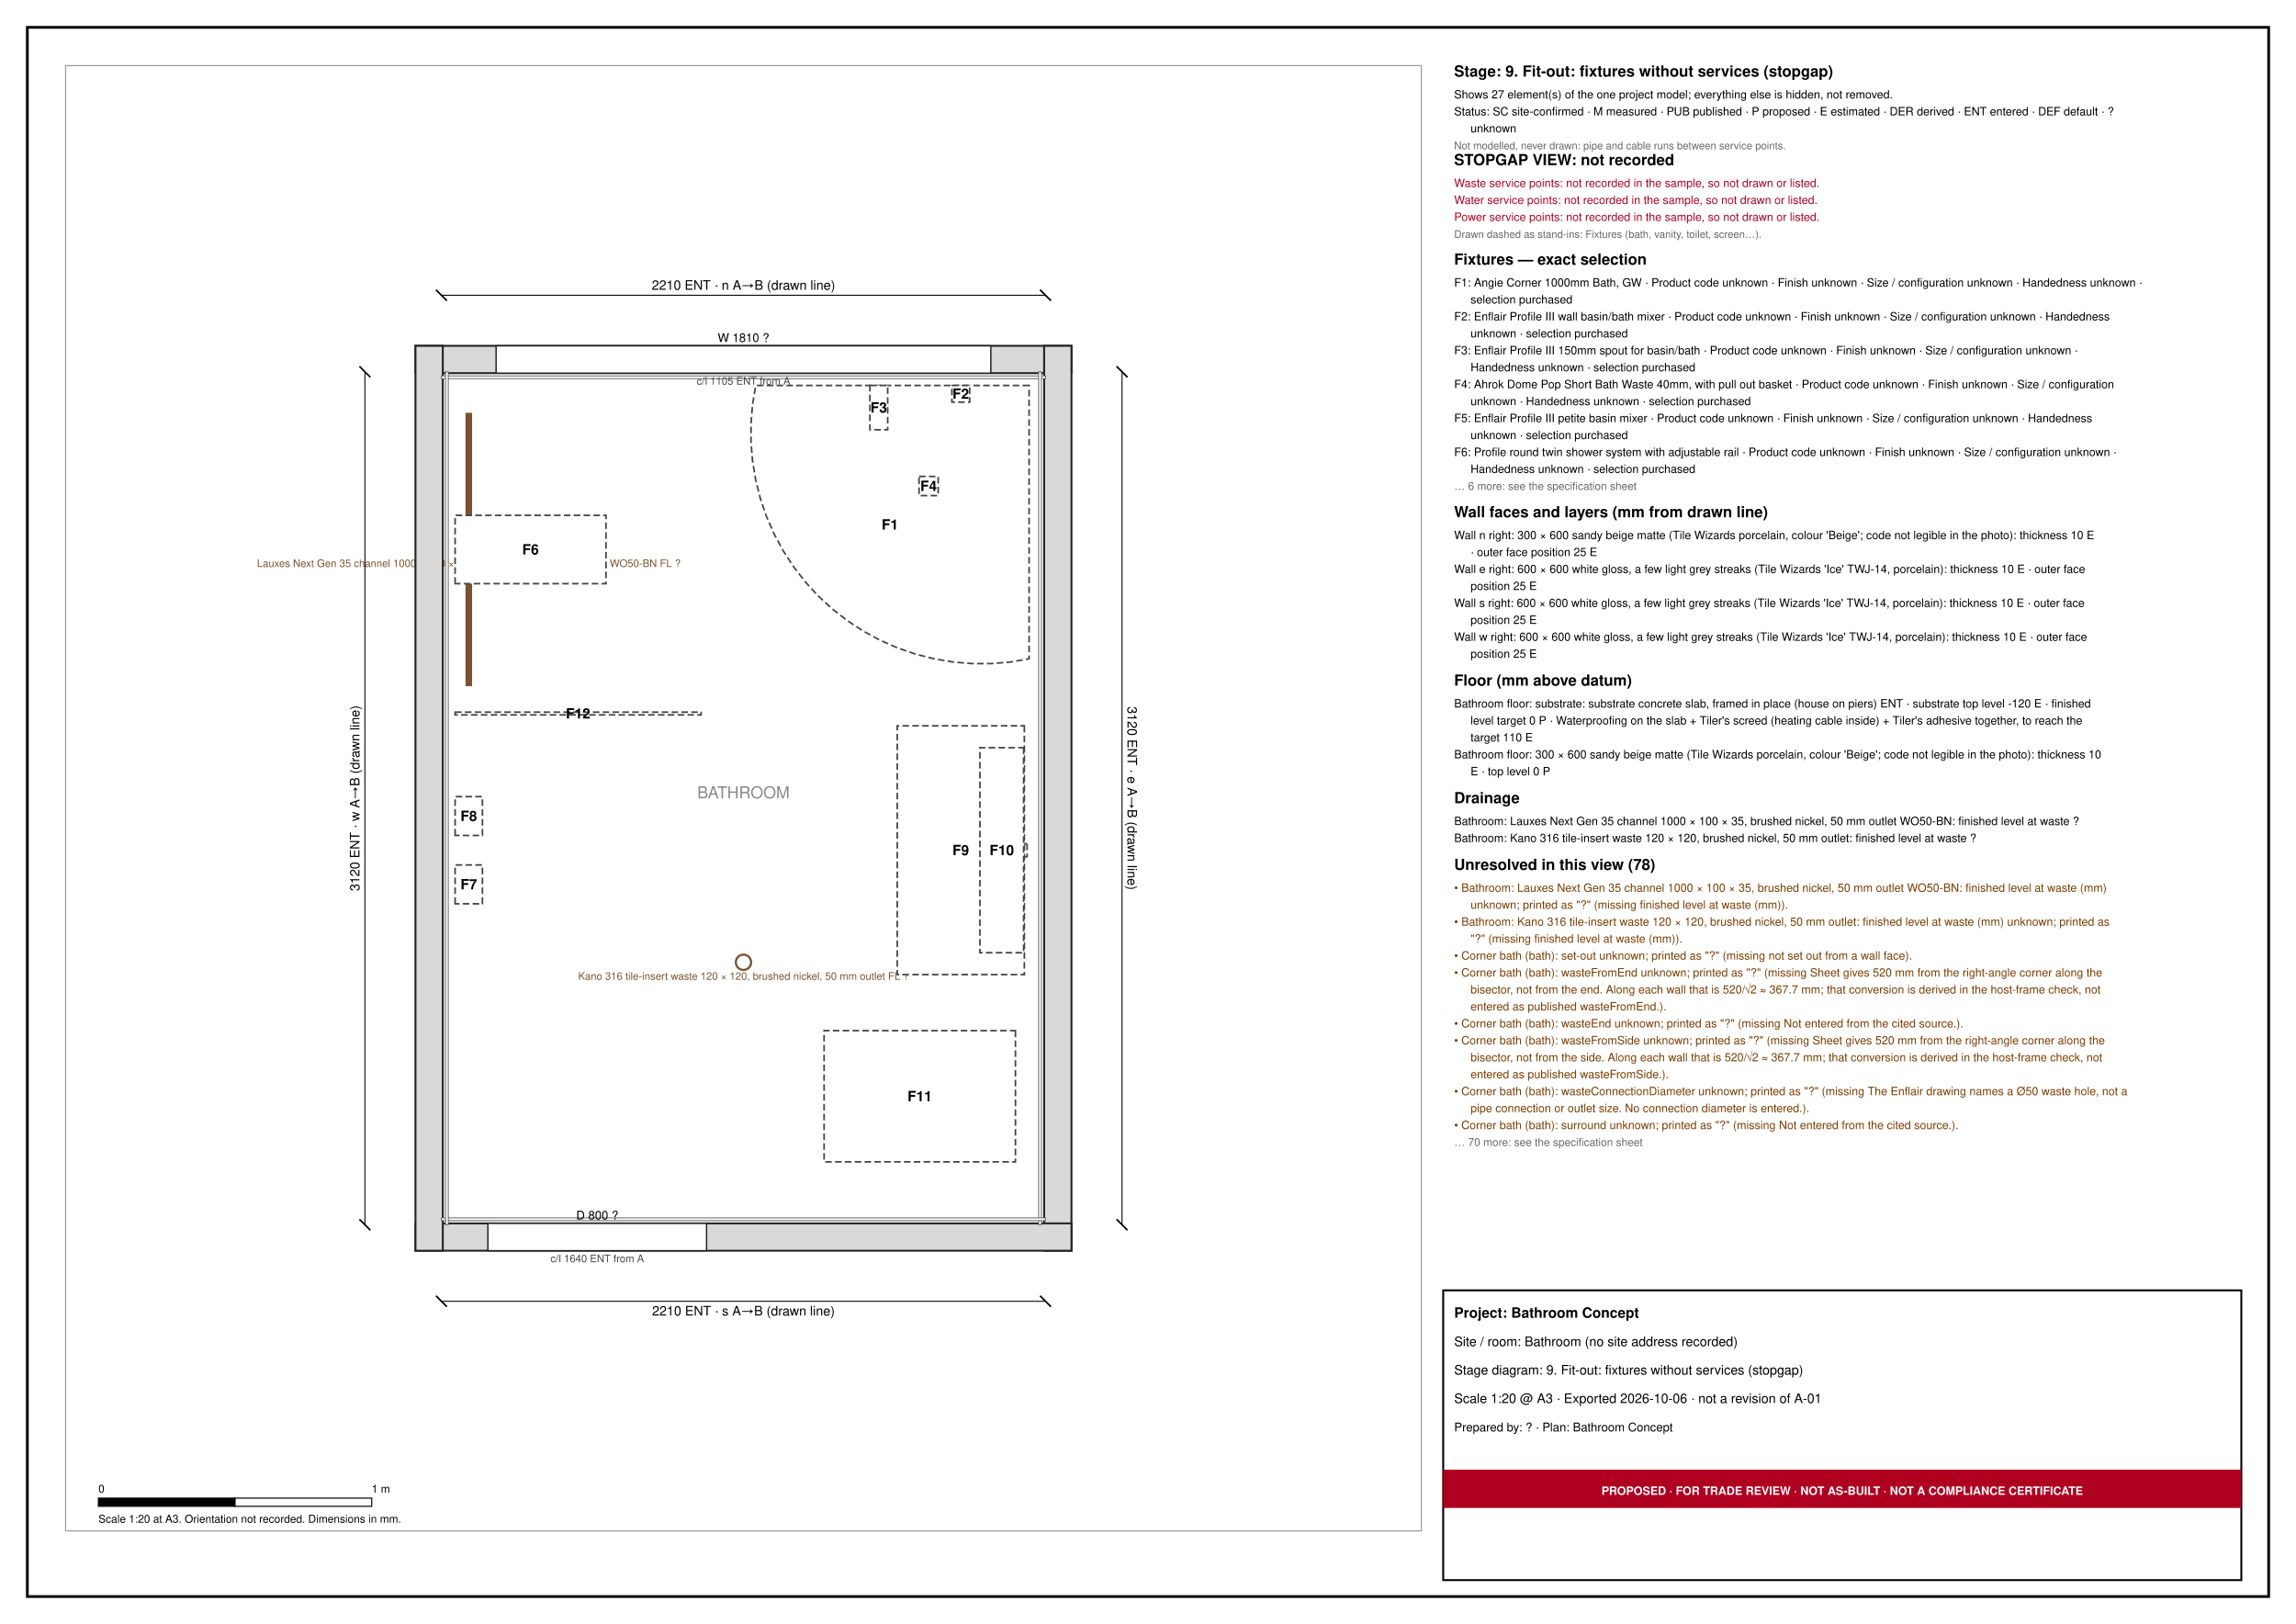
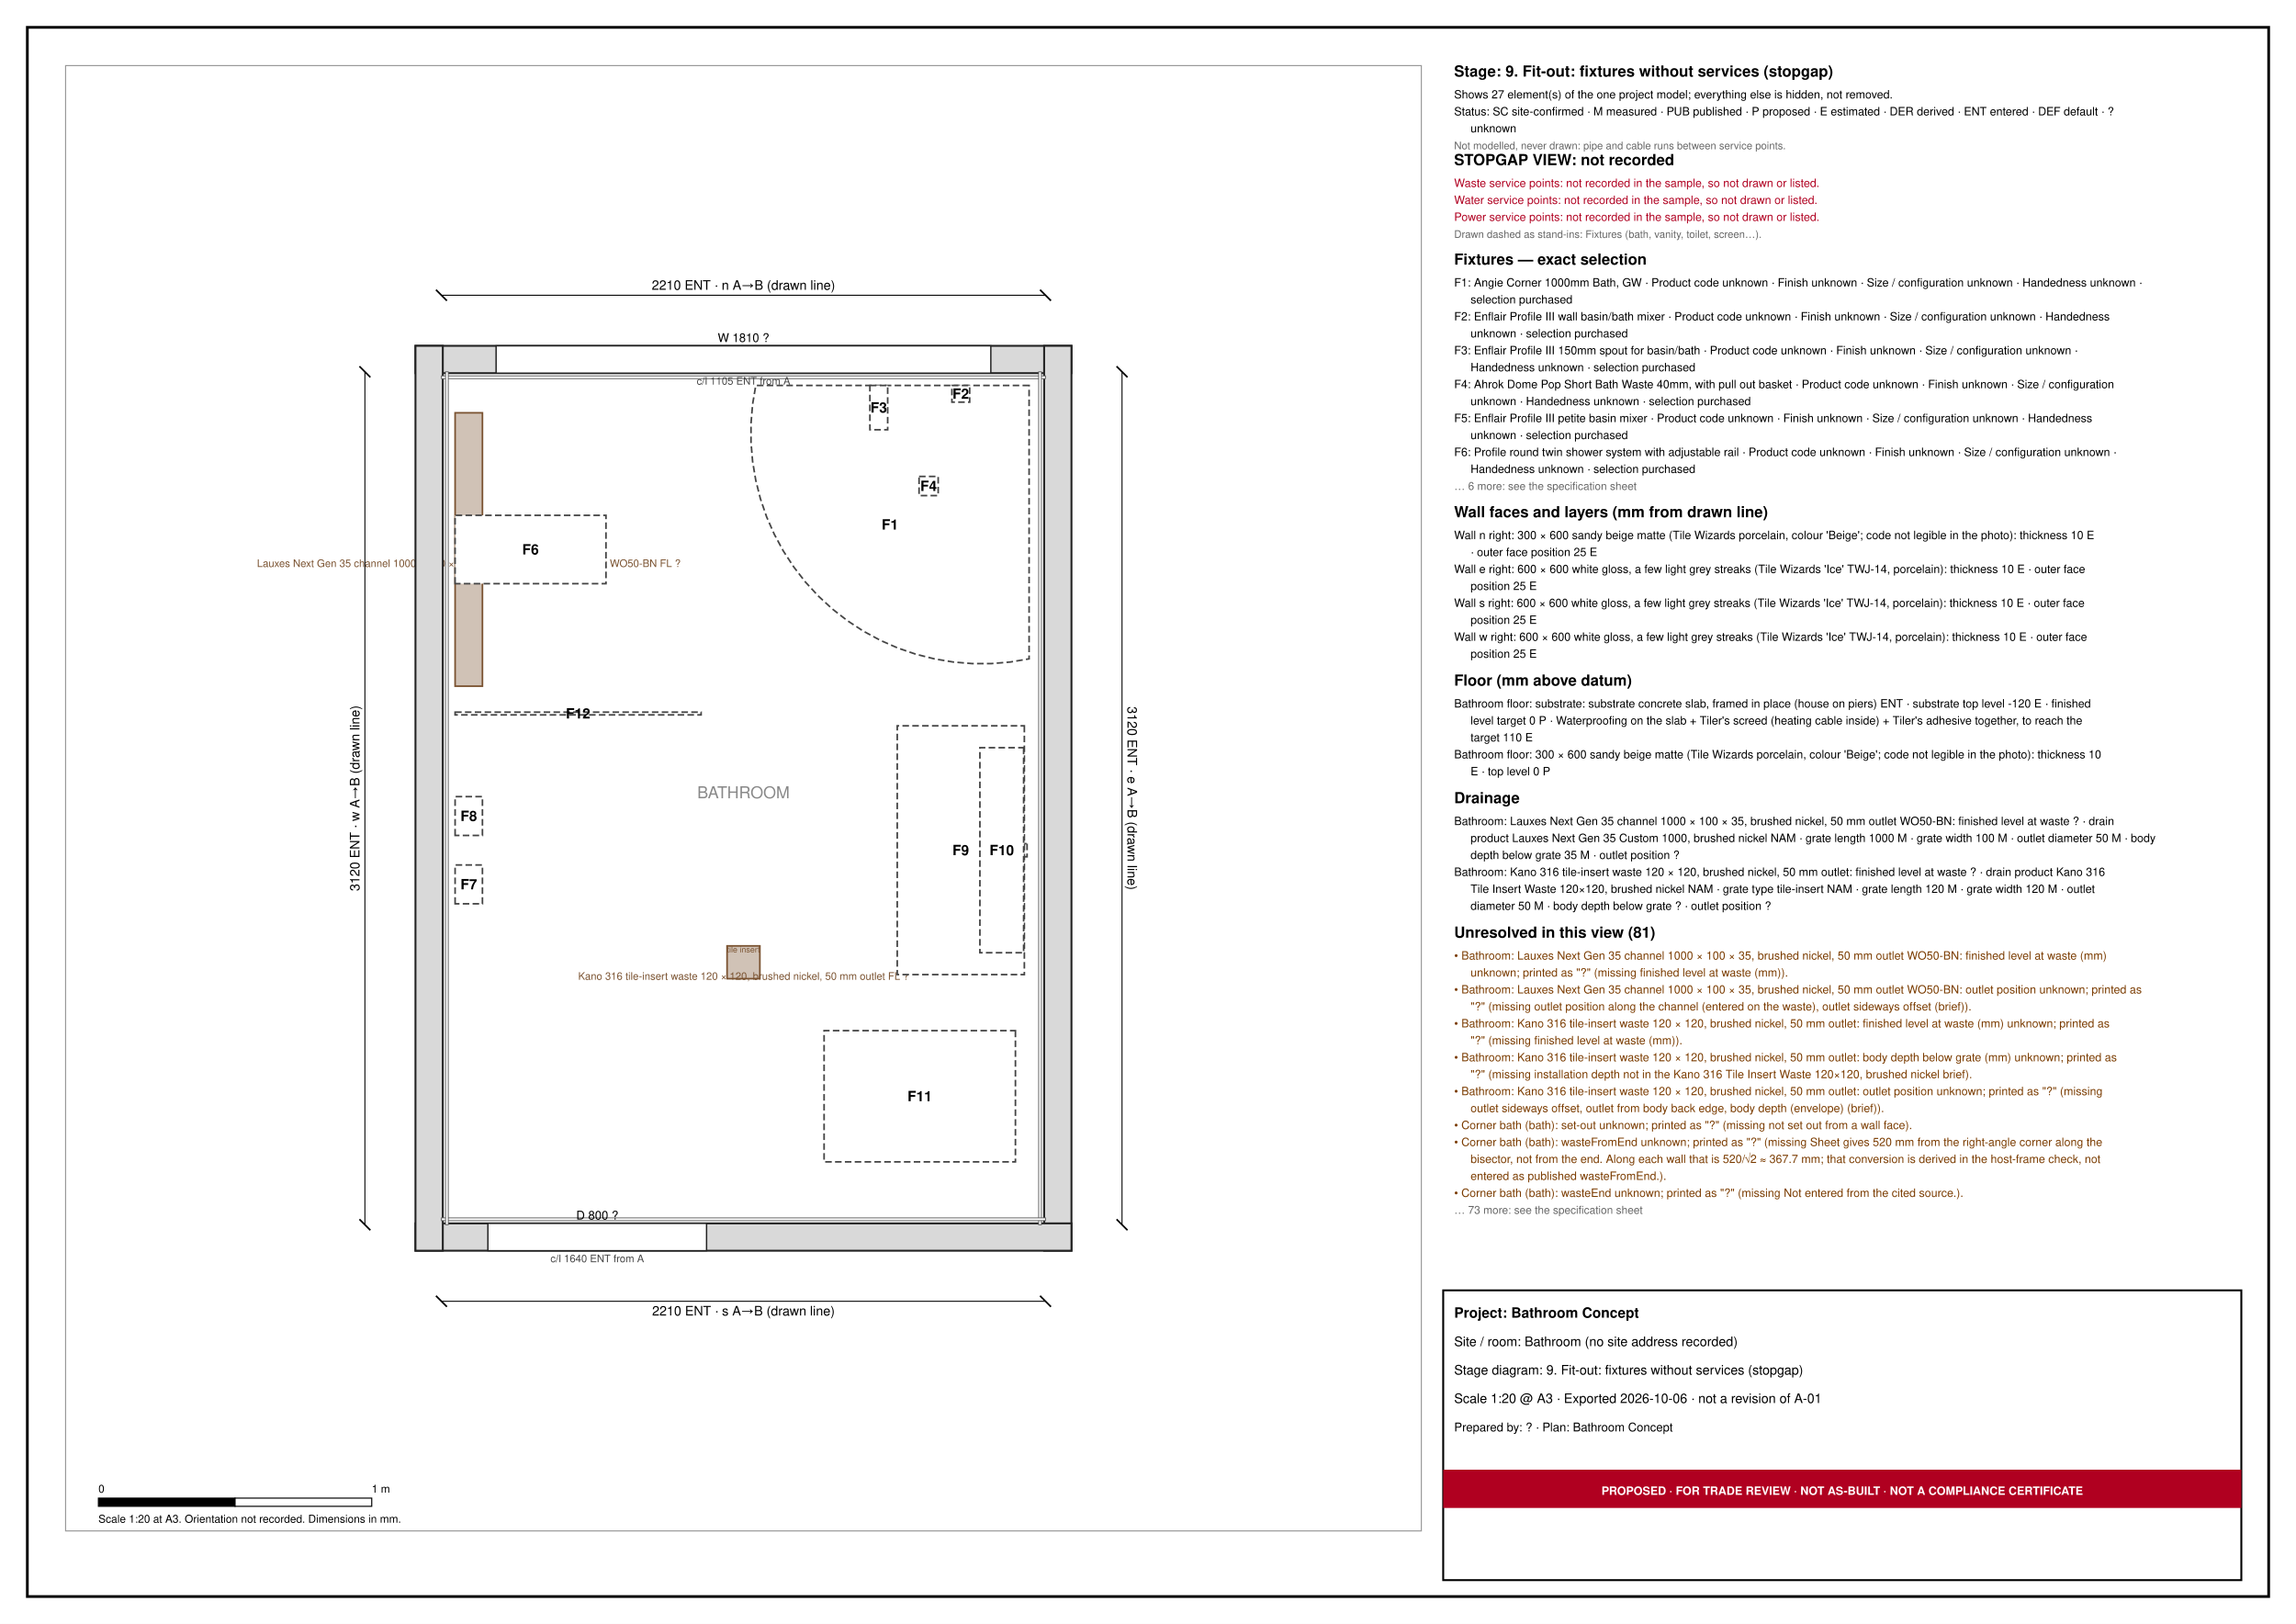
<svg xmlns="http://www.w3.org/2000/svg" width="420mm" height="297mm" viewBox="0 0 420 297" font-family="Helvetica, Arial, sans-serif" data-sheet="stage-view" data-scale="20">
  <rect width="420" height="297" fill="#fff" />
  <rect x="5" y="5" width="410" height="287" fill="none" stroke="#000" stroke-width="0.5" />
  <rect x="12" y="12" width="248" height="268" fill="none" stroke="#999" stroke-width="0.2" />
  <text x="136" y="146" font-size="3" text-anchor="middle" fill="#888" data-element="room:bathroom">BATHROOM</text>
-   <line x1="85.75" y1="75.5" x2="85.75" y2="125.5" stroke="#7a5230" stroke-width="1.2" data-element="room:bathroom:waste:linear_drain" />
+   <polygon points="88.25,75.5 88.25,125.5 83.25,125.5 83.25,75.5" fill="#7a5230" fill-opacity="0.35" stroke="#7a5230" stroke-width="0.3" data-grate="1" data-element="room:bathroom:waste:linear_drain" />
  <text x="85.75" y="103.7" font-size="1.9" text-anchor="middle" fill="#7a5230">Lauxes Next Gen 35 channel 1000 × 100 × 35, brushed nickel, 50 mm outlet WO50-BN FL ?</text>
-   <circle cx="136" cy="176" r="1.4" fill="none" stroke="#7a5230" stroke-width="0.4" data-element="room:bathroom:waste:square_waste" />
+   <polygon points="133,173 139,173 139,179 133,179" fill="#7a5230" fill-opacity="0.35" stroke="#7a5230" stroke-width="0.3" data-grate="1" data-element="room:bathroom:waste:square_waste" />
+   <text x="136" y="174.2" font-size="1.5" text-anchor="middle" fill="#7a5230">tile insert</text>
  <text x="136" y="179.2" font-size="1.9" text-anchor="middle" fill="#7a5230">Kano 316 tile-insert waste 120 × 120, brushed nickel, 50 mm outlet FL ?</text>
  <polygon points="196,68.25 76,68.25 76,63.25 196,63.25" fill="#d9d9d9" stroke="#222" stroke-width="0.35" data-element="wall:wall_n" />
  <polygon points="191,228.75 191,63.25 196,63.25 196,228.75" fill="#d9d9d9" stroke="#222" stroke-width="0.35" data-element="wall:wall_e" />
  <polygon points="76,223.75 196,223.75 196,228.75 76,228.75" fill="#d9d9d9" stroke="#222" stroke-width="0.35" data-element="wall:wall_s" />
  <polygon points="81,63.25 81,228.75 76,228.75 76,63.25" fill="#d9d9d9" stroke="#222" stroke-width="0.35" data-element="wall:wall_w" />
  <polygon points="80.75,68.75 191.25,68.75 191.25,69.25 80.75,69.25" fill="#ffffff" stroke="#555" stroke-width="0.15" data-element="wall:wall_n:right:wall_n_tile" />
  <polygon points="190.5,68 190.5,224 190,224 190,68" fill="#ffffff" stroke="#555" stroke-width="0.15" data-element="wall:wall_e:right:wall_e_tile" />
  <polygon points="191.25,223.25 80.75,223.25 80.75,222.75 191.25,222.75" fill="#ffffff" stroke="#555" stroke-width="0.15" data-element="wall:wall_s:right:wall_s_tile" />
  <polygon points="81.5,224 81.5,68 82,68 82,224" fill="#ffffff" stroke="#555" stroke-width="0.15" data-element="wall:wall_w:right:wall_w_tile" />
  <polygon points="90.75,63.25 181.25,63.25 181.25,68.25 90.75,68.25" fill="#fff" stroke="#222" stroke-width="0.25" data-element="opening:window_n" />
  <text x="136" y="62.55" font-size="2.2" text-anchor="middle">W 1810 ?</text>
  <text x="136" y="70.35" font-size="1.9" text-anchor="middle" fill="#444">c/l 1105 ENT from A</text>
  <polygon points="129.25,228.75 89.25,228.75 89.25,223.75 129.25,223.75" fill="#fff" stroke="#222" stroke-width="0.25" data-element="opening:door_s" />
  <text x="109.25" y="223.05" font-size="2.2" text-anchor="middle">D 800 ?</text>
  <text x="109.25" y="230.85" font-size="1.9" text-anchor="middle" fill="#444">c/l 1640 ENT from A</text>
  <line x1="80.75" y1="54" x2="191.25" y2="54" stroke="#000" stroke-width="0.18" />
  <line x1="79.75" y1="53" x2="81.75" y2="55" stroke="#000" stroke-width="0.3" />
  <line x1="190.25" y1="53" x2="192.25" y2="55" stroke="#000" stroke-width="0.3" />
  <text x="136" y="52.2" font-size="2.4" text-anchor="middle" dominant-baseline="middle" transform="rotate(0 136 52.2)" data-dim="wall_n">2210 ENT · n A→B (drawn line)</text>
  <line x1="205.25" y1="68" x2="205.25" y2="224" stroke="#000" stroke-width="0.18" />
  <line x1="204.25" y1="67" x2="206.25" y2="69" stroke="#000" stroke-width="0.3" />
  <line x1="204.25" y1="223" x2="206.25" y2="225" stroke="#000" stroke-width="0.3" />
  <text x="207.05" y="146" font-size="2.4" text-anchor="middle" dominant-baseline="middle" transform="rotate(90 207.05 146)" data-dim="wall_e">3120 ENT · e A→B (drawn line)</text>
  <line x1="191.25" y1="238" x2="80.75" y2="238" stroke="#000" stroke-width="0.18" />
  <line x1="190.25" y1="237" x2="192.25" y2="239" stroke="#000" stroke-width="0.3" />
  <line x1="79.75" y1="237" x2="81.75" y2="239" stroke="#000" stroke-width="0.3" />
  <text x="136" y="239.8" font-size="2.4" text-anchor="middle" dominant-baseline="middle" transform="rotate(360 136 239.8)" data-dim="wall_s">2210 ENT · s A→B (drawn line)</text>
  <line x1="66.75" y1="224" x2="66.75" y2="68" stroke="#000" stroke-width="0.18" />
  <line x1="65.75" y1="223" x2="67.75" y2="225" stroke="#000" stroke-width="0.3" />
  <line x1="65.75" y1="67" x2="67.75" y2="69" stroke="#000" stroke-width="0.3" />
  <text x="64.95" y="146" font-size="2.4" text-anchor="middle" dominant-baseline="middle" transform="rotate(-90 64.95 146)" data-dim="wall_w">3120 ENT · w A→B (drawn line)</text>
  <polygon points="188.25,70.5 138.25,70.5 137.67,73.94 137.38,77.42 137.38,80.91 137.67,84.39 138.25,87.84 139.1,91.22 140.23,94.52 141.64,97.72 143.3,100.79 145.21,103.71 147.35,106.47 149.72,109.04 152.28,111.4 155.04,113.54 157.96,115.45 161.03,117.11 164.23,118.52 167.53,119.65 170.91,120.5 174.36,121.08 177.84,121.37 181.33,121.37 184.81,121.08 188.25,120.5" fill="#fff" stroke="#444" stroke-width="0.3" stroke-dasharray="1.2 0.6" data-element="item:bath" />
  <text x="162.8" y="95.95" font-size="2.6" text-anchor="middle" dominant-baseline="middle" font-weight="bold">F1</text>
  <polygon points="174.13,70.5 177.38,70.5 177.38,73.55 174.13,73.55" fill="#fff" stroke="#444" stroke-width="0.3" stroke-dasharray="1.2 0.6" data-element="item:bath_mixer" />
  <text x="175.75" y="72.03" font-size="2.6" text-anchor="middle" dominant-baseline="middle" font-weight="bold">F2</text>
  <polygon points="159.13,70.5 162.38,70.5 162.38,78.6 159.13,78.6" fill="#fff" stroke="#444" stroke-width="0.3" stroke-dasharray="1.2 0.6" data-element="item:bath_spout" />
  <text x="160.75" y="74.55" font-size="2.6" text-anchor="middle" dominant-baseline="middle" font-weight="bold">F3</text>
  <polygon points="168.12,87.14 171.62,87.14 171.62,90.64 168.12,90.64" fill="#fff" stroke="#444" stroke-width="0.3" stroke-dasharray="1.2 0.6" data-element="item:bath_waste" />
  <text x="169.87" y="88.89" font-size="2.6" text-anchor="middle" dominant-baseline="middle" font-weight="bold">F4</text>
  <polygon points="187.88,154.3 187.88,156.7 180.63,156.7 180.63,154.3" fill="#fff" stroke="#444" stroke-width="0.3" stroke-dasharray="1.2 0.6" data-element="item:basin_mixer" />
  <text x="184.25" y="155.5" font-size="2.6" text-anchor="middle" dominant-baseline="middle" font-weight="bold">F5</text>
  <polygon points="83.25,106.75 83.25,94.25 110.85,94.25 110.85,106.75" fill="#fff" stroke="#444" stroke-width="0.3" stroke-dasharray="1.2 0.6" data-element="item:shower_system" />
  <text x="97.05" y="100.5" font-size="2.6" text-anchor="middle" dominant-baseline="middle" font-weight="bold">F6</text>
  <polygon points="83.25,165.3 83.25,158.2 88.25,158.2 88.25,165.3" fill="#fff" stroke="#444" stroke-width="0.3" stroke-dasharray="1.2 0.6" data-element="item:towel_rail" />
  <text x="85.75" y="161.75" font-size="2.6" text-anchor="middle" dominant-baseline="middle" font-weight="bold">F7</text>
  <polygon points="83.25,152.8 83.25,145.7 88.25,145.7 88.25,152.8" fill="#fff" stroke="#444" stroke-width="0.3" stroke-dasharray="1.2 0.6" data-element="item:towel_rail_2" />
  <text x="85.75" y="149.25" font-size="2.6" text-anchor="middle" dominant-baseline="middle" font-weight="bold">F8</text>
  <polygon points="187.38,132.75 187.38,178.25 164.13,178.25 164.13,132.75" fill="#fff" stroke="#444" stroke-width="0.3" stroke-dasharray="1.2 0.6" data-element="item:vanity" />
  <text x="175.75" y="155.5" font-size="2.6" text-anchor="middle" dominant-baseline="middle" font-weight="bold">F9</text>
  <polygon points="187.25,136.75 187.25,174.25 179.25,174.25 179.25,136.75" fill="#fff" stroke="#444" stroke-width="0.3" stroke-dasharray="1.2 0.6" data-element="item:shaving_cabinet" />
  <text x="183.25" y="155.5" font-size="2.6" text-anchor="middle" dominant-baseline="middle" font-weight="bold">F10</text>
  <polygon points="185.75,188.5 185.75,212.5 150.75,212.5 150.75,188.5" fill="#fff" stroke="#444" stroke-width="0.3" stroke-dasharray="1.2 0.6" data-element="item:toilet" />
  <text x="168.25" y="200.5" font-size="2.6" text-anchor="middle" dominant-baseline="middle" font-weight="bold">F11</text>
  <polygon points="83.25,130.25 128.25,130.25 128.25,130.75 83.25,130.75" fill="#fff" stroke="#444" stroke-width="0.3" stroke-dasharray="1.2 0.6" data-element="item:screen" />
  <text x="105.75" y="130.5" font-size="2.6" text-anchor="middle" dominant-baseline="middle" font-weight="bold">F12</text>
  <rect x="18" y="274" width="25" height="1.5" fill="#000" stroke="#000" stroke-width="0.2" />
  <rect x="43" y="274" width="25" height="1.5" fill="#fff" stroke="#000" stroke-width="0.2" />
  <text x="18" y="273" font-size="2">0</text>
  <text x="68" y="273" font-size="2">1 m</text>
  <text x="18" y="278.5" font-size="2">Scale 1:20 at A3. Orientation not recorded. Dimensions in mm.</text>
  <text x="266" y="14" font-size="2.8" font-weight="bold">Stage: 9. Fit-out: fixtures without services (stopgap)</text>
  <text x="266" y="18" font-size="2.1">Shows 27 element(s) of the one project model; everything else is hidden, not removed.</text>
  <text x="266" y="21.1" font-size="2.1">Status: SC site-confirmed · M measured · PUB published · P proposed · E estimated · DER derived · ENT entered · DEF default · ?</text>
  <text x="269" y="24.2" font-size="2.1">unknown</text>
  <text x="266" y="27.3" font-size="1.9" fill="#666">Not modelled, never drawn: pipe and cable runs between service points.</text>
  <text x="266" y="30.2" font-size="2.8" font-weight="bold">STOPGAP VIEW: not recorded</text>
  <text x="266" y="34.2" font-size="2.1" fill="#b00020">Waste service points: not recorded in the sample, so not drawn or listed.</text>
  <text x="266" y="37.3" font-size="2.1" fill="#b00020">Water service points: not recorded in the sample, so not drawn or listed.</text>
  <text x="266" y="40.4" font-size="2.1" fill="#b00020">Power service points: not recorded in the sample, so not drawn or listed.</text>
  <text x="266" y="43.5" font-size="1.9" fill="#666">Drawn dashed as stand-ins: Fixtures (bath, vanity, toilet, screen…).</text>
  <text x="266" y="48.4" font-size="2.8" font-weight="bold">Fixtures — exact selection</text>
  <text x="266" y="52.4" font-size="2.1" data-element="item:bath">F1: Angie Corner 1000mm Bath, GW · Product code unknown · Finish unknown · Size / configuration unknown · Handedness unknown ·</text>
  <text x="269" y="55.5" font-size="2.1" data-element="item:bath">selection purchased</text>
  <text x="266" y="58.6" font-size="2.1" data-element="item:bath_mixer">F2: Enflair Profile III wall basin/bath mixer · Product code unknown · Finish unknown · Size / configuration unknown · Handedness</text>
  <text x="269" y="61.7" font-size="2.1" data-element="item:bath_mixer">unknown · selection purchased</text>
  <text x="266" y="64.8" font-size="2.1" data-element="item:bath_spout">F3: Enflair Profile III 150mm spout for basin/bath · Product code unknown · Finish unknown · Size / configuration unknown ·</text>
  <text x="269" y="67.9" font-size="2.1" data-element="item:bath_spout">Handedness unknown · selection purchased</text>
  <text x="266" y="71" font-size="2.1" data-element="item:bath_waste">F4: Ahrok Dome Pop Short Bath Waste 40mm, with pull out basket · Product code unknown · Finish unknown · Size / configuration</text>
  <text x="269" y="74.1" font-size="2.1" data-element="item:bath_waste">unknown · Handedness unknown · selection purchased</text>
  <text x="266" y="77.2" font-size="2.1" data-element="item:basin_mixer">F5: Enflair Profile III petite basin mixer · Product code unknown · Finish unknown · Size / configuration unknown · Handedness</text>
  <text x="269" y="80.3" font-size="2.1" data-element="item:basin_mixer">unknown · selection purchased</text>
  <text x="266" y="83.4" font-size="2.1" data-element="item:shower_system">F6: Profile round twin shower system with adjustable rail · Product code unknown · Finish unknown · Size / configuration unknown ·</text>
  <text x="269" y="86.5" font-size="2.1" data-element="item:shower_system">Handedness unknown · selection purchased</text>
  <text x="266" y="89.6" font-size="2" fill="#666">… 6 more: see the specification sheet</text>
  <text x="266" y="94.6" font-size="2.8" font-weight="bold">Wall faces and layers (mm from drawn line)</text>
  <text x="266" y="98.6" font-size="2.1" data-element="wall:wall_n:right:wall_n_tile">Wall n right: 300 × 600 sandy beige matte (Tile Wizards porcelain, colour 'Beige'; code not legible in the photo): thickness 10 E</text>
  <text x="269" y="101.7" font-size="2.1" data-element="wall:wall_n:right:wall_n_tile">· outer face position 25 E</text>
  <text x="266" y="104.8" font-size="2.1" data-element="wall:wall_e:right:wall_e_tile">Wall e right: 600 × 600 white gloss, a few light grey streaks (Tile Wizards 'Ice' TWJ-14, porcelain): thickness 10 E · outer face</text>
  <text x="269" y="107.9" font-size="2.1" data-element="wall:wall_e:right:wall_e_tile">position 25 E</text>
  <text x="266" y="111" font-size="2.1" data-element="wall:wall_s:right:wall_s_tile">Wall s right: 600 × 600 white gloss, a few light grey streaks (Tile Wizards 'Ice' TWJ-14, porcelain): thickness 10 E · outer face</text>
  <text x="269" y="114.1" font-size="2.1" data-element="wall:wall_s:right:wall_s_tile">position 25 E</text>
  <text x="266" y="117.2" font-size="2.1" data-element="wall:wall_w:right:wall_w_tile">Wall w right: 600 × 600 white gloss, a few light grey streaks (Tile Wizards 'Ice' TWJ-14, porcelain): thickness 10 E · outer face</text>
  <text x="269" y="120.3" font-size="2.1" data-element="wall:wall_w:right:wall_w_tile">position 25 E</text>
  <text x="266" y="125.4" font-size="2.8" font-weight="bold">Floor (mm above datum)</text>
  <text x="266" y="129.4" font-size="2.1" data-element="room:bathroom:substrate">Bathroom floor: substrate: substrate concrete slab, framed in place (house on piers) ENT · substrate top level -120 E · finished</text>
  <text x="269" y="132.5" font-size="2.1" data-element="room:bathroom:substrate">level target 0 P · Waterproofing on the slab + Tiler's screed (heating cable inside) + Tiler's adhesive together, to reach the</text>
  <text x="269" y="135.6" font-size="2.1" data-element="room:bathroom:substrate">target 110 E</text>
  <text x="266" y="138.7" font-size="2.1" data-element="room:bathroom:floor:floor_tile">Bathroom floor: 300 × 600 sandy beige matte (Tile Wizards porcelain, colour 'Beige'; code not legible in the photo): thickness 10</text>
  <text x="269" y="141.8" font-size="2.1" data-element="room:bathroom:floor:floor_tile">E · top level 0 P</text>
  <text x="266" y="146.9" font-size="2.8" font-weight="bold">Drainage</text>
-   <text x="266" y="150.9" font-size="2.1" data-element="room:bathroom:waste:linear_drain">Bathroom: Lauxes Next Gen 35 channel 1000 × 100 × 35, brushed nickel, 50 mm outlet WO50-BN: finished level at waste ?</text>
-   <text x="266" y="154" font-size="2.1" data-element="room:bathroom:waste:square_waste">Bathroom: Kano 316 tile-insert waste 120 × 120, brushed nickel, 50 mm outlet: finished level at waste ?</text>
-   <text x="266" y="159.1" font-size="2.8" font-weight="bold">Unresolved in this view (78)</text>
-   <text x="266" y="163.1" font-size="2.1" fill="#7a3b00">• Bathroom: Lauxes Next Gen 35 channel 1000 × 100 × 35, brushed nickel, 50 mm outlet WO50-BN: finished level at waste (mm)</text>
-   <text x="269" y="166.2" font-size="2.1" fill="#7a3b00">unknown; printed as "?" (missing finished level at waste (mm)).</text>
-   <text x="266" y="169.3" font-size="2.1" fill="#7a3b00">• Bathroom: Kano 316 tile-insert waste 120 × 120, brushed nickel, 50 mm outlet: finished level at waste (mm) unknown; printed as</text>
-   <text x="269" y="172.4" font-size="2.1" fill="#7a3b00">"?" (missing finished level at waste (mm)).</text>
-   <text x="266" y="175.5" font-size="2.1" fill="#7a3b00">• Corner bath (bath): set-out unknown; printed as "?" (missing not set out from a wall face).</text>
-   <text x="266" y="178.6" font-size="2.1" fill="#7a3b00">• Corner bath (bath): wasteFromEnd unknown; printed as "?" (missing Sheet gives 520 mm from the right-angle corner along the</text>
-   <text x="269" y="181.7" font-size="2.1" fill="#7a3b00">bisector, not from the end. Along each wall that is 520/√2 ≈ 367.7 mm; that conversion is derived in the host-frame check, not</text>
-   <text x="269" y="184.8" font-size="2.1" fill="#7a3b00">entered as published wasteFromEnd.).</text>
-   <text x="266" y="187.9" font-size="2.1" fill="#7a3b00">• Corner bath (bath): wasteEnd unknown; printed as "?" (missing Not entered from the cited source.).</text>
-   <text x="266" y="191" font-size="2.1" fill="#7a3b00">• Corner bath (bath): wasteFromSide unknown; printed as "?" (missing Sheet gives 520 mm from the right-angle corner along the</text>
-   <text x="269" y="194.1" font-size="2.1" fill="#7a3b00">bisector, not from the side. Along each wall that is 520/√2 ≈ 367.7 mm; that conversion is derived in the host-frame check, not</text>
-   <text x="269" y="197.2" font-size="2.1" fill="#7a3b00">entered as published wasteFromSide.).</text>
-   <text x="266" y="200.3" font-size="2.1" fill="#7a3b00">• Corner bath (bath): wasteConnectionDiameter unknown; printed as "?" (missing The Enflair drawing names a Ø50 waste hole, not a</text>
-   <text x="269" y="203.4" font-size="2.1" fill="#7a3b00">pipe connection or outlet size. No connection diameter is entered.).</text>
-   <text x="266" y="206.5" font-size="2.1" fill="#7a3b00">• Corner bath (bath): surround unknown; printed as "?" (missing Not entered from the cited source.).</text>
-   <text x="266" y="209.6" font-size="2" fill="#666">… 70 more: see the specification sheet</text>
+   <text x="266" y="150.9" font-size="2.1" data-element="room:bathroom:waste:linear_drain">Bathroom: Lauxes Next Gen 35 channel 1000 × 100 × 35, brushed nickel, 50 mm outlet WO50-BN: finished level at waste ? · drain</text>
+   <text x="269" y="154" font-size="2.1" data-element="room:bathroom:waste:linear_drain">product Lauxes Next Gen 35 Custom 1000, brushed nickel NAM · grate length 1000 M · grate width 100 M · outlet diameter 50 M · body</text>
+   <text x="269" y="157.1" font-size="2.1" data-element="room:bathroom:waste:linear_drain">depth below grate 35 M · outlet position ?</text>
+   <text x="266" y="160.2" font-size="2.1" data-element="room:bathroom:waste:square_waste">Bathroom: Kano 316 tile-insert waste 120 × 120, brushed nickel, 50 mm outlet: finished level at waste ? · drain product Kano 316</text>
+   <text x="269" y="163.3" font-size="2.1" data-element="room:bathroom:waste:square_waste">Tile Insert Waste 120×120, brushed nickel NAM · grate type tile-insert NAM · grate length 120 M · grate width 120 M · outlet</text>
+   <text x="269" y="166.4" font-size="2.1" data-element="room:bathroom:waste:square_waste">diameter 50 M · body depth below grate ? · outlet position ?</text>
+   <text x="266" y="171.5" font-size="2.8" font-weight="bold">Unresolved in this view (81)</text>
+   <text x="266" y="175.5" font-size="2.1" fill="#7a3b00">• Bathroom: Lauxes Next Gen 35 channel 1000 × 100 × 35, brushed nickel, 50 mm outlet WO50-BN: finished level at waste (mm)</text>
+   <text x="269" y="178.6" font-size="2.1" fill="#7a3b00">unknown; printed as "?" (missing finished level at waste (mm)).</text>
+   <text x="266" y="181.7" font-size="2.1" fill="#7a3b00">• Bathroom: Lauxes Next Gen 35 channel 1000 × 100 × 35, brushed nickel, 50 mm outlet WO50-BN: outlet position unknown; printed as</text>
+   <text x="269" y="184.8" font-size="2.1" fill="#7a3b00">"?" (missing outlet position along the channel (entered on the waste), outlet sideways offset (brief)).</text>
+   <text x="266" y="187.9" font-size="2.1" fill="#7a3b00">• Bathroom: Kano 316 tile-insert waste 120 × 120, brushed nickel, 50 mm outlet: finished level at waste (mm) unknown; printed as</text>
+   <text x="269" y="191" font-size="2.1" fill="#7a3b00">"?" (missing finished level at waste (mm)).</text>
+   <text x="266" y="194.1" font-size="2.1" fill="#7a3b00">• Bathroom: Kano 316 tile-insert waste 120 × 120, brushed nickel, 50 mm outlet: body depth below grate (mm) unknown; printed as</text>
+   <text x="269" y="197.2" font-size="2.1" fill="#7a3b00">"?" (missing installation depth not in the Kano 316 Tile Insert Waste 120×120, brushed nickel brief).</text>
+   <text x="266" y="200.3" font-size="2.1" fill="#7a3b00">• Bathroom: Kano 316 tile-insert waste 120 × 120, brushed nickel, 50 mm outlet: outlet position unknown; printed as "?" (missing</text>
+   <text x="269" y="203.4" font-size="2.1" fill="#7a3b00">outlet sideways offset, outlet from body back edge, body depth (envelope) (brief)).</text>
+   <text x="266" y="206.5" font-size="2.1" fill="#7a3b00">• Corner bath (bath): set-out unknown; printed as "?" (missing not set out from a wall face).</text>
+   <text x="266" y="209.6" font-size="2.1" fill="#7a3b00">• Corner bath (bath): wasteFromEnd unknown; printed as "?" (missing Sheet gives 520 mm from the right-angle corner along the</text>
+   <text x="269" y="212.7" font-size="2.1" fill="#7a3b00">bisector, not from the end. Along each wall that is 520/√2 ≈ 367.7 mm; that conversion is derived in the host-frame check, not</text>
+   <text x="269" y="215.8" font-size="2.1" fill="#7a3b00">entered as published wasteFromEnd.).</text>
+   <text x="266" y="218.9" font-size="2.1" fill="#7a3b00">• Corner bath (bath): wasteEnd unknown; printed as "?" (missing Not entered from the cited source.).</text>
+   <text x="266" y="222" font-size="2" fill="#666">… 73 more: see the specification sheet</text>
  <rect x="264" y="236" width="146" height="53" fill="none" stroke="#000" stroke-width="0.35" />
  <text x="266" y="241" font-size="2.6" font-weight="bold">Project: Bathroom Concept</text>
  <text x="266" y="246.2" font-size="2.4">Site / room: Bathroom (no site address recorded)</text>
  <text x="266" y="251.4" font-size="2.4">Stage diagram: 9. Fit-out: fixtures without services (stopgap)</text>
  <text x="266" y="256.6" font-size="2.4">Scale 1:20 @ A3 · Exported 2026-10-06 · not a revision of A-01</text>
  <text x="266" y="261.8" font-size="2.2">Prepared by: ? · Plan: Bathroom Concept</text>
  <text x="266" y="267" font-size="2.1" />
  <rect x="264" y="268.8" width="146" height="7" fill="#b00020" />
  <text x="337" y="273.4" font-size="2.1" text-anchor="middle" fill="#fff" font-weight="bold">PROPOSED · FOR TRADE REVIEW · NOT AS-BUILT · NOT A COMPLIANCE CERTIFICATE</text>
</svg>
